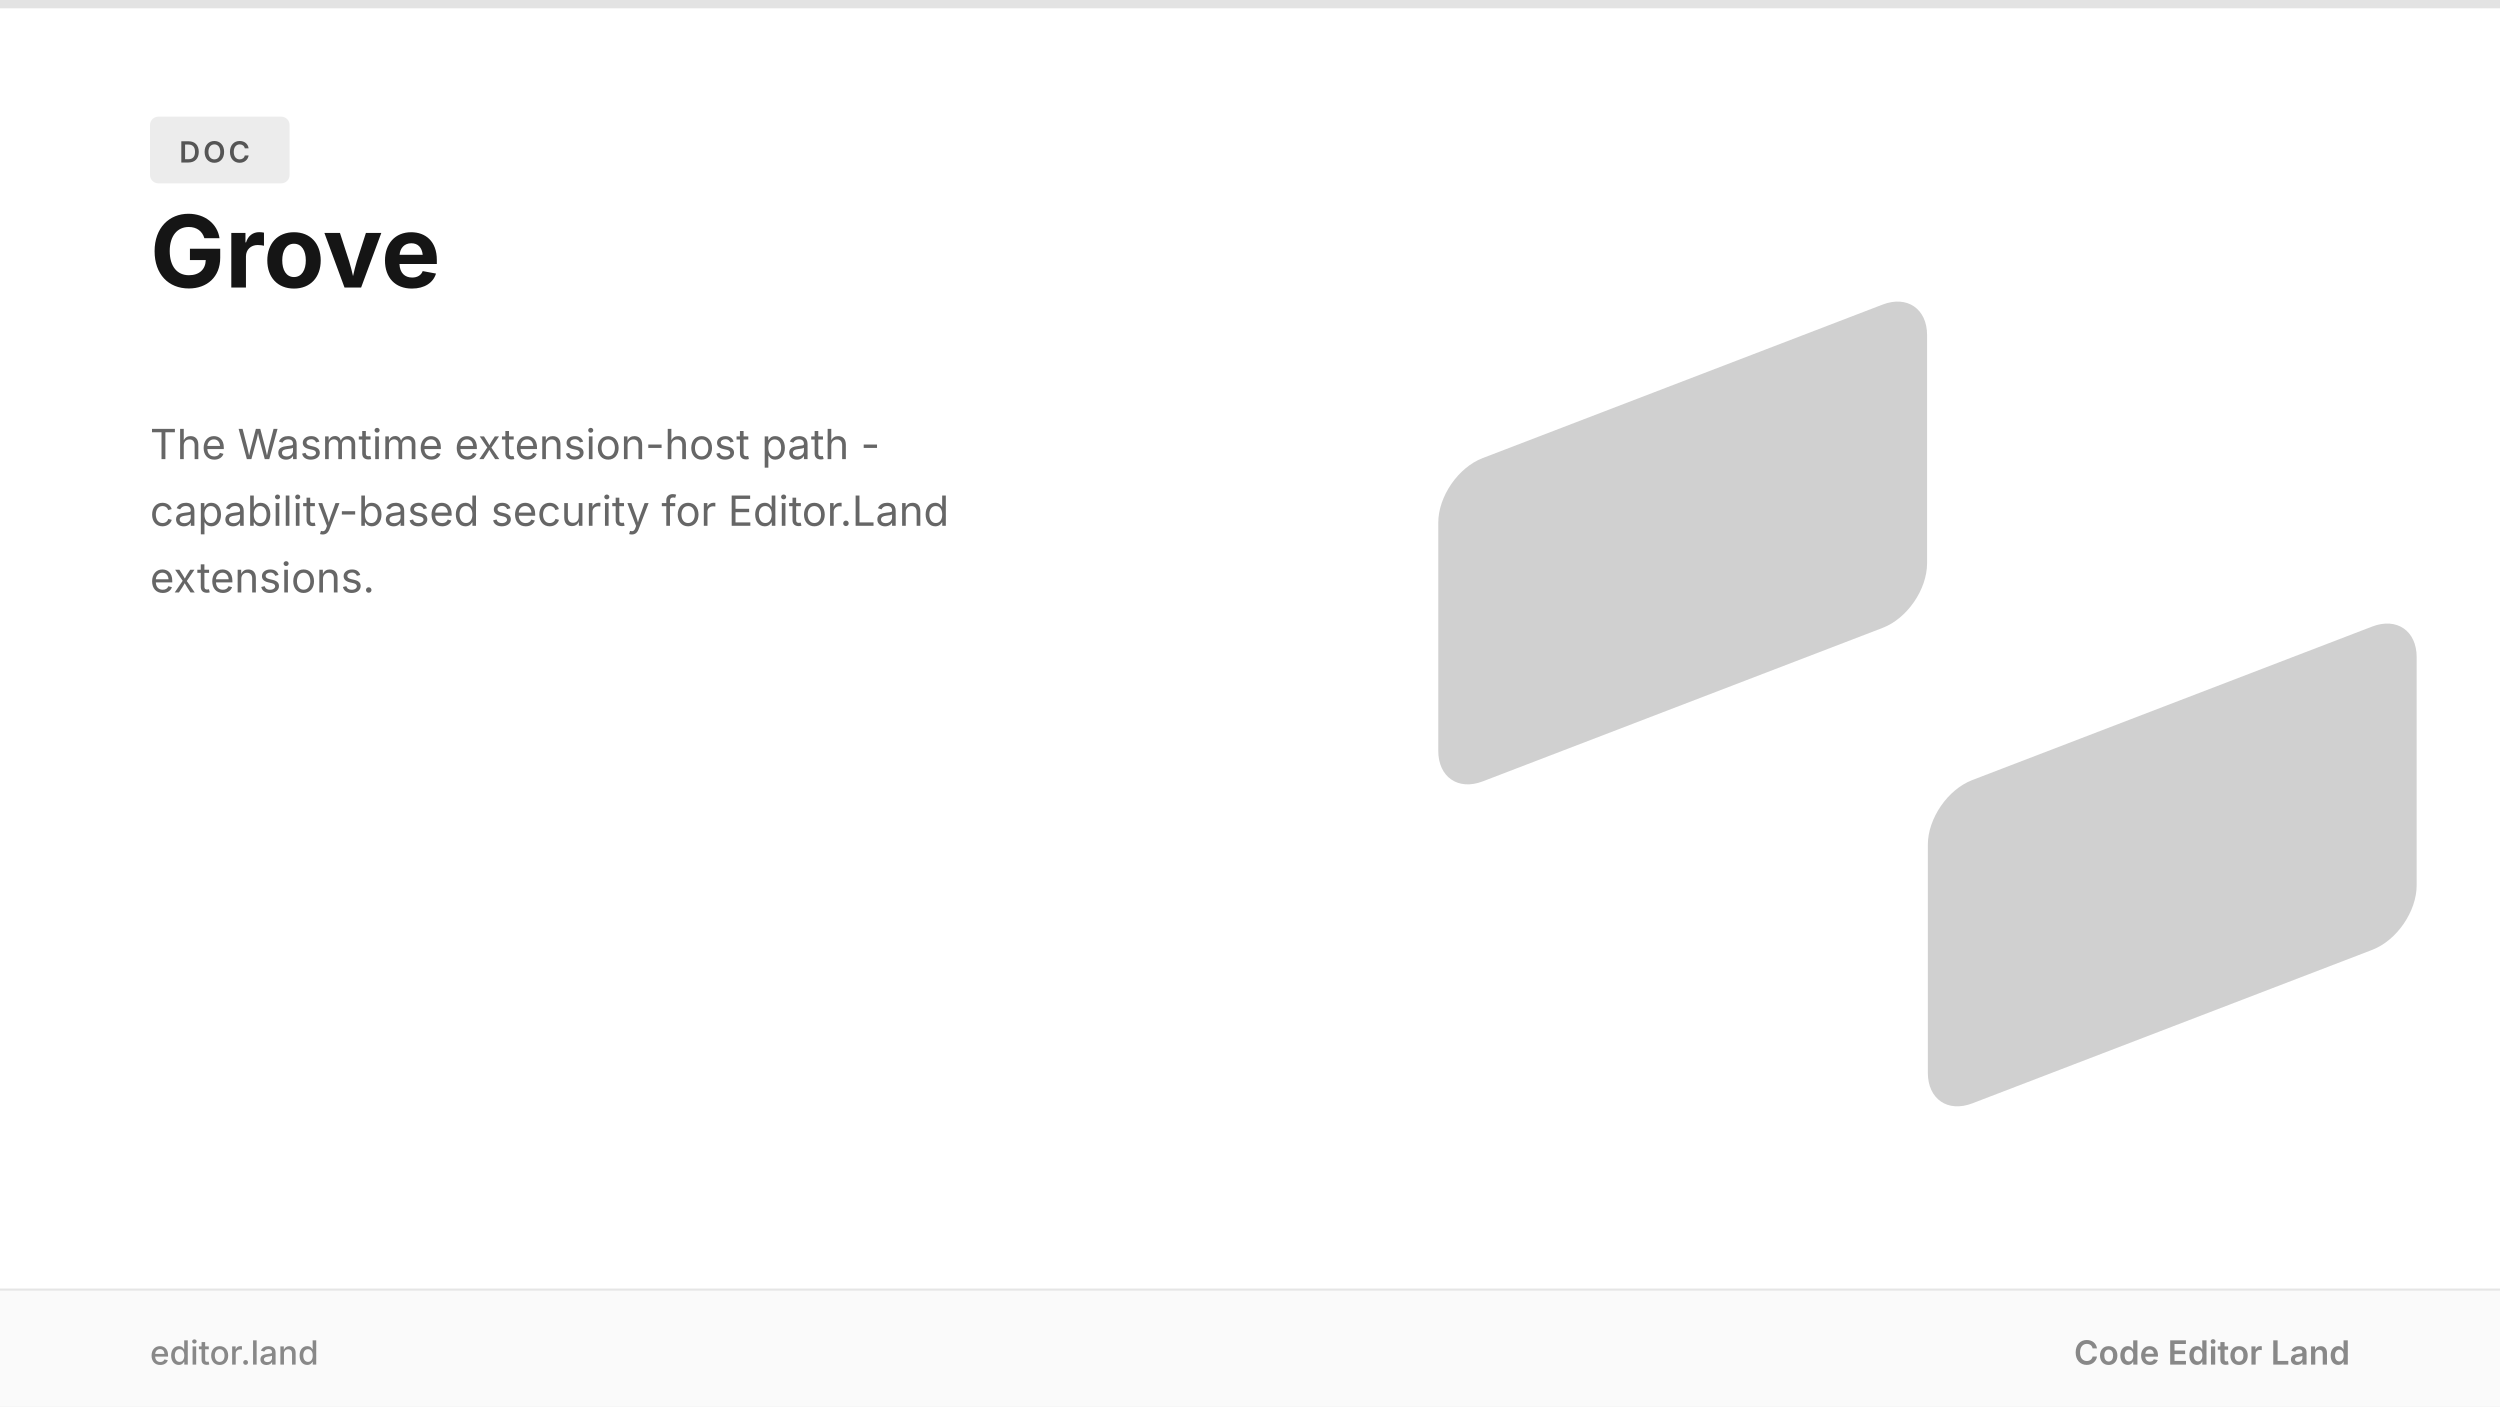
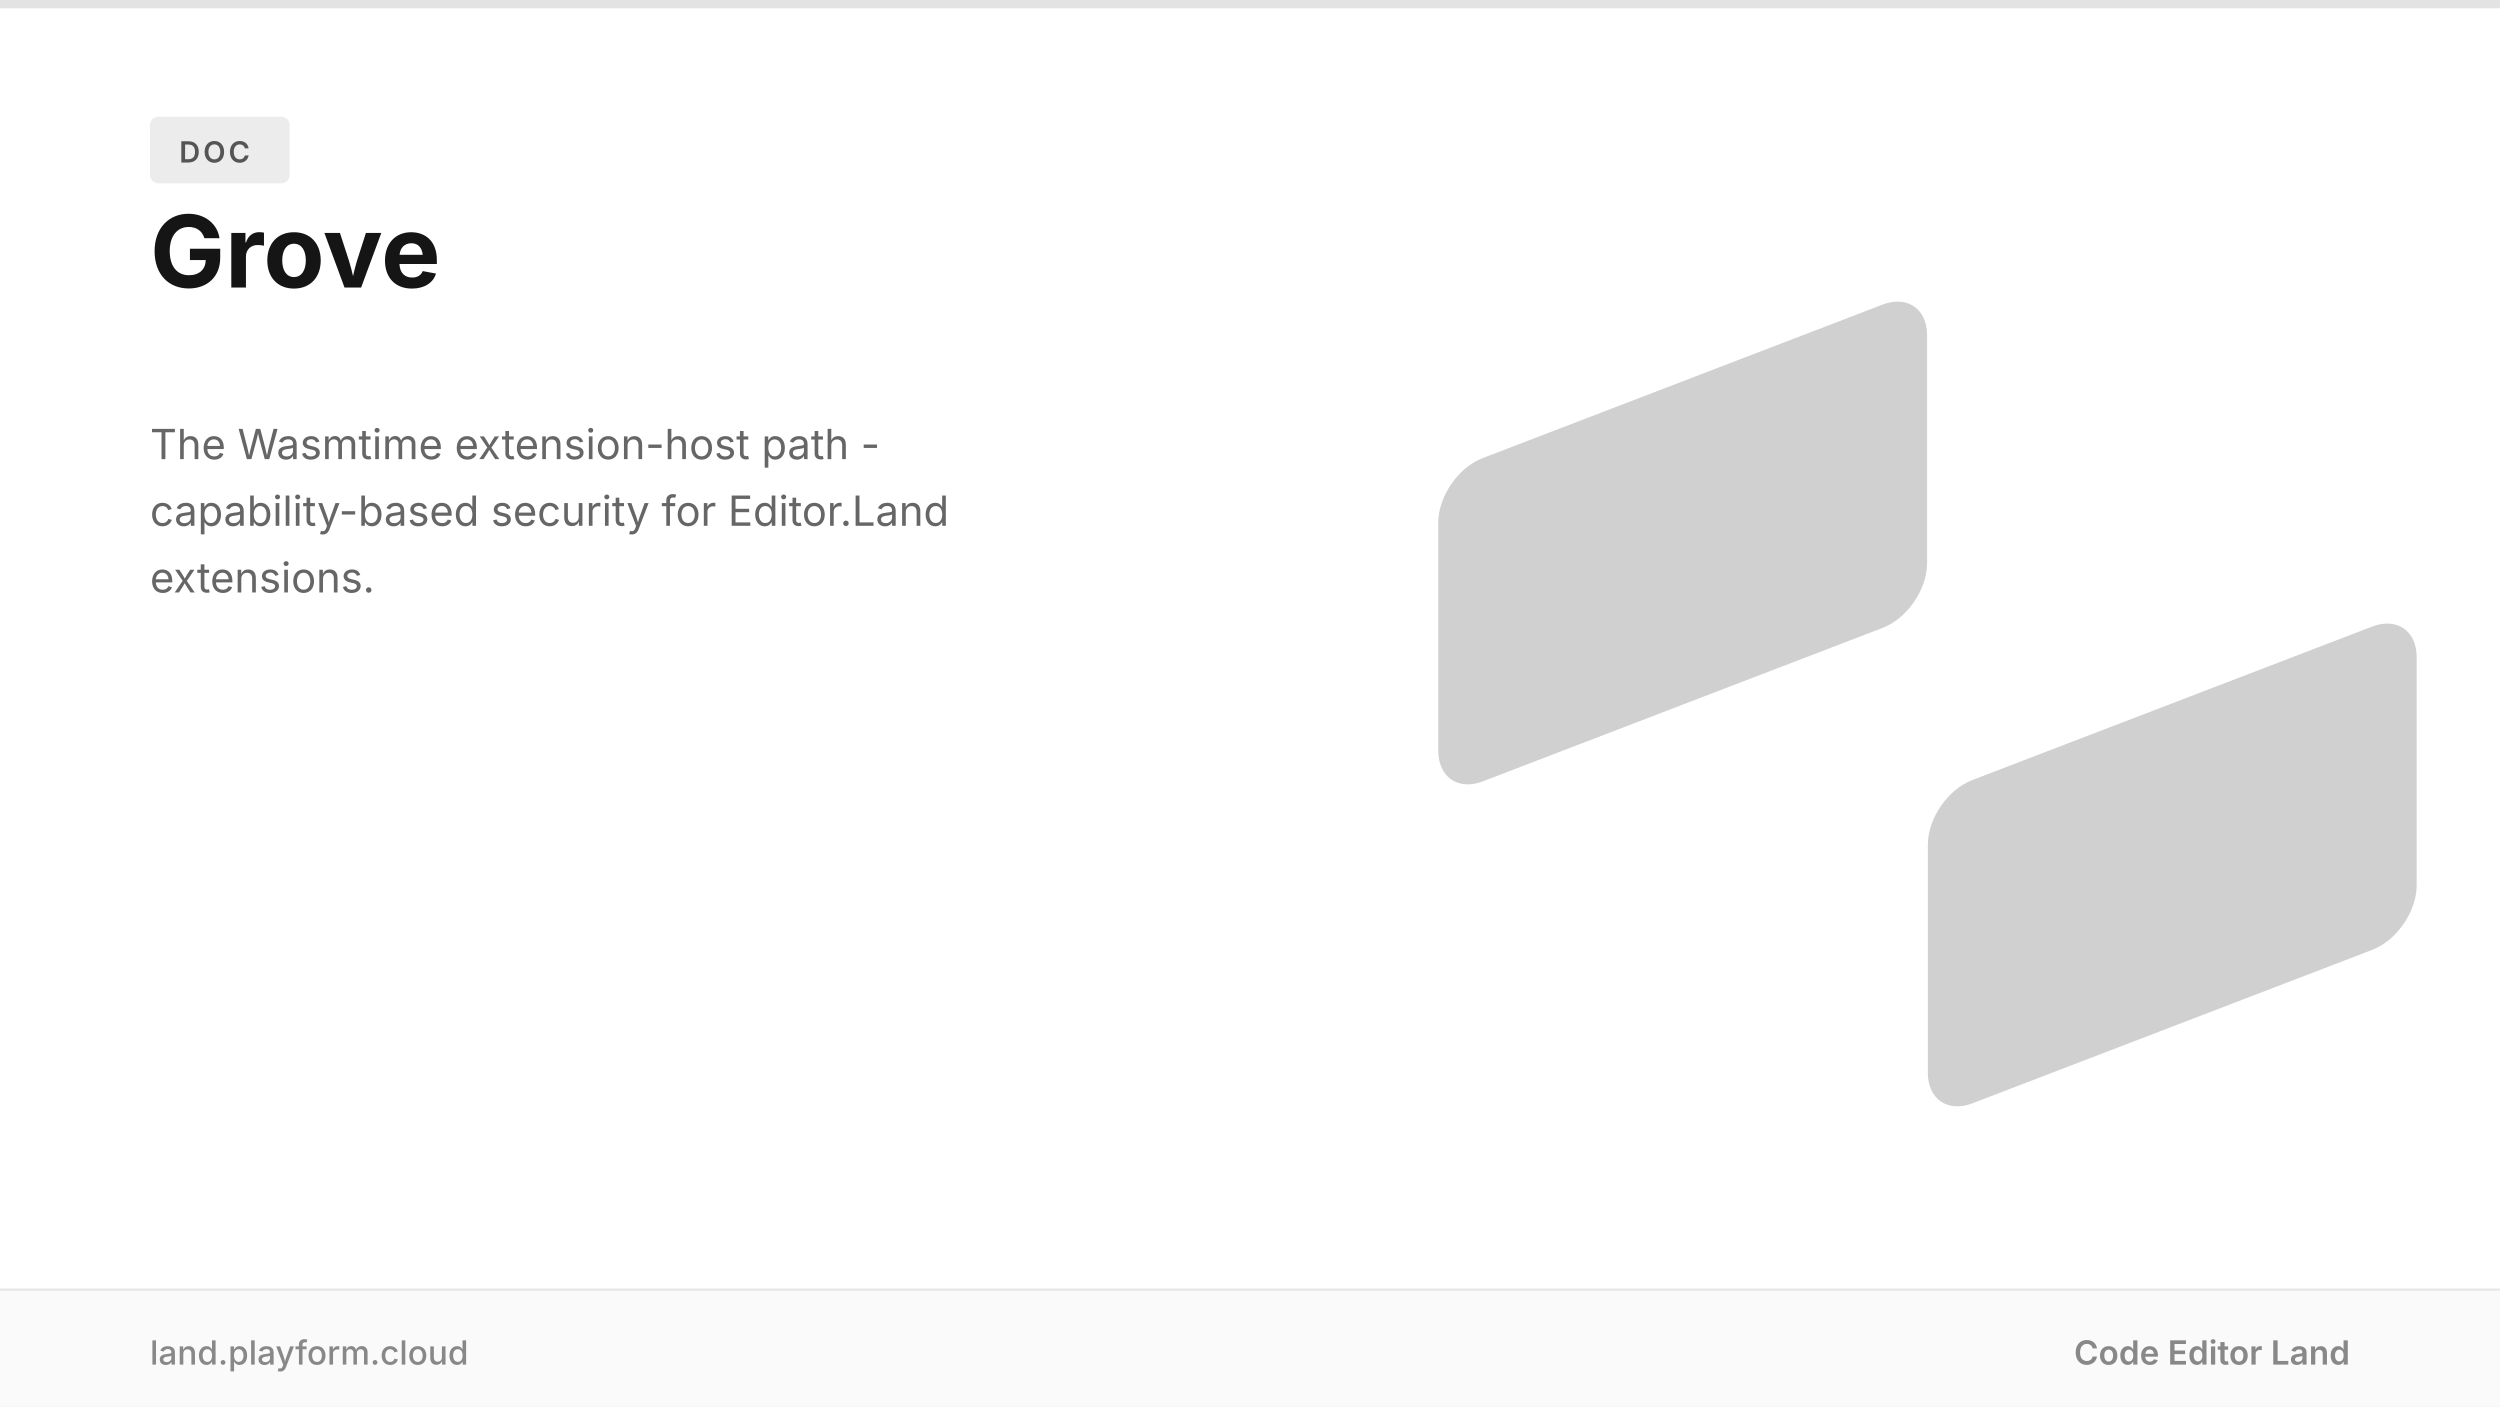
<svg xmlns="http://www.w3.org/2000/svg" width="1200" height="675" viewBox="0 0 1200 675">
  <path fill="#fff" d="M0 0h1200v675H0z" />
  <path fill="#151515" fill-opacity=".12" d="M0 0h1200v4H0z" />
  <rect width="1005.28" height="620.771" fill="#151515" fill-opacity=".2" rx="91.389" transform="matrix(-.2334 .08959 0 .25 925 138)" />
  <rect width="1005.28" height="620.771" fill="#151515" fill-opacity=".2" rx="91.389" transform="matrix(-.2334 .08959 0 .25 1160 292.55)" />
  <rect width="67" height="32" x="72" y="56" fill="#151515" fill-opacity=".08" rx="4" />
  <text x="86" y="78" fill="#555" font-family="system-ui, -apple-system, 'Segoe UI', sans-serif" font-size="14" font-weight="600" letter-spacing=".1em">DOC</text>
  <text x="72" y="138" fill="#151515" font-family="system-ui, -apple-system, 'Segoe UI', sans-serif" font-size="48" font-weight="700">Grove</text>
  <text x="72" y="220.4" fill="#666" font-family="system-ui, -apple-system, 'Segoe UI', sans-serif" font-size="20" font-weight="400">The Wasmtime extension-host path -</text>
  <text x="72" y="252.4" fill="#666" font-family="system-ui, -apple-system, 'Segoe UI', sans-serif" font-size="20" font-weight="400">capability-based security for Editor.Land</text>
  <text x="72" y="284.4" fill="#666" font-family="system-ui, -apple-system, 'Segoe UI', sans-serif" font-size="20" font-weight="400">extensions.</text>
  <path fill="#fafafa" d="M0 619h1200v56H0z" />
  <path stroke="#e5e5e5" d="M0 619h1200" />
-   <text x="72" y="655" fill="#888" font-family="system-ui, -apple-system, 'Segoe UI', sans-serif" font-size="16" font-weight="500">editor.land</text>
+   <text x="72" y="655" fill="#888" font-family="system-ui, -apple-system, 'Segoe UI', sans-serif" font-size="16" font-weight="500">land.playform.cloud</text>
  <text x="1128" y="655" fill="#888" font-family="system-ui, -apple-system, 'Segoe UI', sans-serif" font-size="16" font-weight="600" text-anchor="end">Code Editor Land</text>
</svg>
